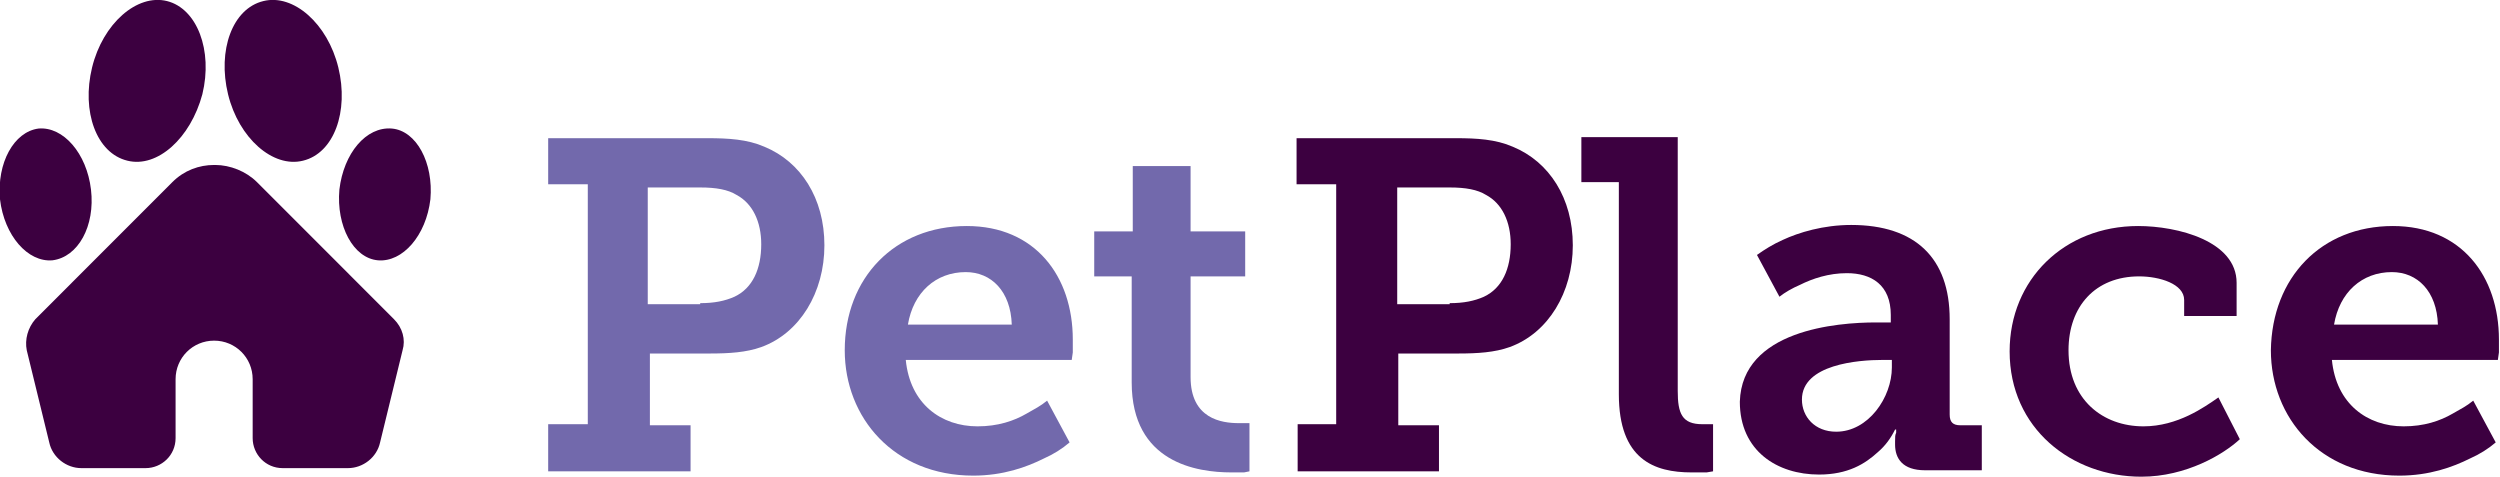
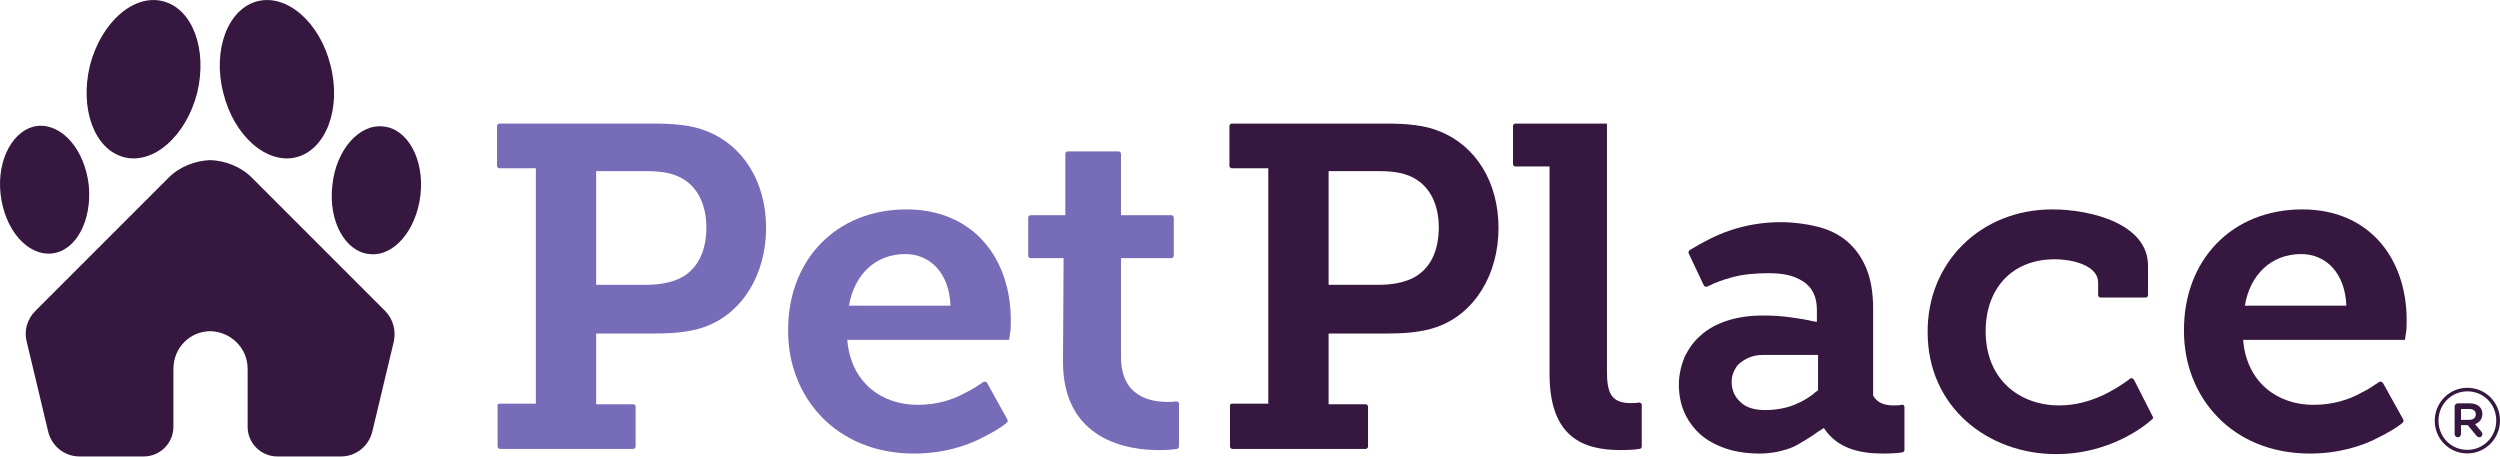
- <svg xmlns="http://www.w3.org/2000/svg" viewBox="0 0 236 45" fill="none">
-   <path d="M28.603 15.169C25.773 15.877 22.538 13.045 21.528 8.899C20.517 4.753 21.932 0.809 24.863 0.101C27.693 -0.607 30.927 2.225 31.938 6.371C32.949 10.517 31.534 14.461 28.603 15.169Z" fill="#3C0040" />
-   <path d="M35.677 24.573C33.352 24.371 31.735 21.337 32.038 17.899C32.443 14.461 34.565 11.933 36.991 12.135C39.316 12.337 40.933 15.371 40.63 18.809C40.225 22.247 38.002 24.775 35.677 24.573Z" fill="#3C0040" />
-   <path d="M16.272 17.191C17.384 16.079 18.799 15.573 20.214 15.573H20.315C21.73 15.573 23.246 16.18 24.256 17.191L37.194 30.135C38.002 30.944 38.305 32.056 38.002 33.067L35.88 41.764C35.576 43.18 34.263 44.191 32.847 44.191H26.682C25.065 44.191 23.852 42.876 23.852 41.359V35.798C23.852 33.775 22.235 32.157 20.214 32.157C18.192 32.157 16.575 33.775 16.575 35.798V41.359C16.575 42.977 15.261 44.191 13.745 44.191H7.681C6.266 44.191 4.952 43.18 4.649 41.764L2.526 33.067C2.324 32.056 2.627 30.944 3.335 30.135L16.272 17.191Z" fill="#3C0040" />
-   <path d="M12.027 15.169C9.096 14.461 7.681 10.517 8.692 6.371C9.702 2.225 12.937 -0.607 15.767 0.101C18.597 0.809 20.113 4.753 19.102 8.899C17.99 13.045 14.857 15.877 12.027 15.169Z" fill="#3C0040" />
-   <path d="M3.638 12.135C5.963 11.933 8.186 14.461 8.59 17.899C8.995 21.337 7.378 24.27 4.952 24.573C2.627 24.775 0.404 22.247 -0.001 18.809C-0.304 15.371 1.313 12.438 3.638 12.135Z" fill="#3C0040" />
-   <path d="M51.748 40.045H55.488V17.393H51.748V13.045H66.808C68.728 13.045 70.547 13.146 72.164 13.854C75.601 15.27 77.824 18.708 77.824 23.157C77.824 27.607 75.5 31.449 71.861 32.764C70.446 33.27 68.829 33.371 67.01 33.371H61.35V40.146H65.19V44.494H51.748V40.045ZM66.1 28.618C67.414 28.618 68.425 28.416 69.334 28.011C71.052 27.202 71.861 25.382 71.861 23.056C71.861 20.933 71.052 19.213 69.537 18.404C68.728 17.899 67.616 17.697 66.1 17.697H61.148V28.719H66.1V28.618Z" fill="#7269AC" />
-   <path d="M91.266 21.337C97.735 21.337 101.272 26.09 101.272 32.056C101.272 32.36 101.272 32.865 101.272 33.27L101.171 33.978H85.505C85.909 38.124 88.841 40.247 92.277 40.247C94.197 40.247 95.713 39.742 96.926 39.034C97.634 38.629 98.24 38.326 98.847 37.82L100.969 41.764C100.261 42.371 99.453 42.877 98.543 43.281C96.926 44.09 94.703 44.899 91.873 44.899C84.393 44.899 79.744 39.438 79.744 33.068C79.744 26.191 84.495 21.337 91.266 21.337ZM95.511 30.64C95.41 27.506 93.591 25.686 91.165 25.686C88.335 25.686 86.213 27.607 85.707 30.64H95.511Z" fill="#7269AC" />
-   <path d="M106.731 26.09H103.295V21.843H106.933V15.674H112.391V21.843H117.546V26.09H112.391V35.595C112.391 39.539 115.322 39.944 116.939 39.944C117.243 39.944 117.546 39.944 117.647 39.944H117.95V44.494L117.445 44.595C117.142 44.595 116.737 44.595 116.232 44.595C112.998 44.595 106.832 43.685 106.832 36.101V26.09H106.731Z" fill="#7269AC" />
-   <path d="M122.396 40.045H126.136V17.393H122.396V13.045H137.456C139.376 13.045 141.196 13.146 142.813 13.854C146.249 15.27 148.473 18.708 148.473 23.157C148.473 27.607 146.148 31.449 142.51 32.764C141.095 33.27 139.477 33.371 137.658 33.371H131.998V40.146H135.839V44.494H122.498V40.045H122.396ZM136.85 28.618C138.164 28.618 139.174 28.416 140.084 28.011C141.802 27.202 142.611 25.382 142.611 23.056C142.611 20.933 141.802 19.213 140.286 18.404C139.477 17.899 138.366 17.697 136.85 17.697H131.897V28.719H136.85V28.618Z" fill="#3C0040" />
-   <path d="M152.819 17.191H149.281V12.944H158.378V36.91C158.378 39.034 158.782 40.045 160.702 40.045C161.005 40.045 161.309 40.045 161.41 40.045H161.713V44.494L161.107 44.596C160.702 44.596 160.298 44.596 159.692 44.596C156.154 44.596 152.819 43.382 152.819 37.214V17.191Z" fill="#3C0040" />
-   <path d="M177.076 30.438H178.491V29.73C178.491 26.899 176.672 25.787 174.347 25.787C172.629 25.787 171.113 26.292 169.9 26.899C169.193 27.202 168.485 27.607 167.98 28.011L165.857 24.067C166.565 23.562 167.373 23.056 168.283 22.652C169.799 21.944 172.124 21.236 174.752 21.236C180.816 21.236 184.05 24.371 184.05 30.135V39.135C184.05 39.843 184.353 40.146 185.061 40.146H187.082V44.393H181.725C179.603 44.393 178.895 43.281 178.895 41.966V41.663C178.895 41.259 178.895 41.056 178.997 40.854C178.997 40.753 178.997 40.652 178.997 40.551H178.895C178.491 41.36 177.986 42.068 177.278 42.674C176.065 43.787 174.448 44.798 171.719 44.798C167.778 44.798 164.24 42.573 164.24 37.922C164.442 31.146 173.438 30.438 177.076 30.438ZM173.337 40.753C176.369 40.753 178.592 37.517 178.592 34.685V33.978H177.683C175.459 33.978 170.102 34.382 170.102 37.719C170.102 39.337 171.315 40.753 173.337 40.753Z" fill="#3C0040" />
-   <path d="M201.837 21.337C205.577 21.337 211.136 22.753 211.136 26.697V29.831H206.184V28.315C206.184 26.798 203.859 26.09 201.939 26.09C197.795 26.09 195.268 28.921 195.268 33.068C195.268 37.719 198.502 40.247 202.343 40.247C205.577 40.247 208.104 38.427 209.418 37.517L211.439 41.461C209.923 42.877 206.386 45 202.141 45C195.571 45 189.709 40.45 189.709 33.169C189.709 26.393 194.864 21.337 201.837 21.337Z" fill="#3C0040" />
-   <path d="M225.893 21.337C232.362 21.337 235.899 26.09 235.899 32.056C235.899 32.36 235.899 32.865 235.899 33.27L235.798 33.978H220.132C220.536 38.124 223.467 40.247 226.904 40.247C228.824 40.247 230.34 39.742 231.553 39.034C232.261 38.629 232.867 38.326 233.473 37.82L235.596 41.764C234.888 42.371 234.08 42.877 233.17 43.281C231.553 44.09 229.33 44.899 226.5 44.899C219.02 44.899 214.371 39.438 214.371 33.068C214.472 26.191 219.121 21.337 225.893 21.337ZM230.138 30.64C230.037 27.506 228.218 25.686 225.792 25.686C222.962 25.686 220.84 27.607 220.334 30.64H230.138Z" fill="#3C0040" />
+ <svg xmlns="http://www.w3.org/2000/svg" version="1.1" id="svg2" width="574.8" height="104.947" viewBox="0 0 574.8 104.947">
+   <defs id="defs6" />
+   <g id="g8" transform="matrix(1.333333,0,0,-1.333333,0,104.9467)">
+     <g id="g10" transform="scale(0.1)">
+       <path d="m 511.043,516 c -51,-13 -108,37 -126,111 -19,74 8,145 59,158 51,13 108,-37 126,-111 19,-74 -8,-145 -59,-158" style="fill:#36173f;fill-opacity:1;fill-rule:nonzero;stroke:none" id="path12" />
+       <path d="m 637.043,349 c -42,4 -71,57 -64,118 6,61 46,107 88,102 42,-4 71,-57 64,-118 -7,-61 -46,-107 -88,-102" style="fill:#36173f;fill-opacity:1;fill-rule:nonzero;stroke:none" id="path14" />
+       <path d="m 291.043,481 c 19,19 46,29 71,30 h 1 c 25,-1 52,-11 71,-30 l 230,-230 c 14,-14 19,-34 15,-53 l -37,-155 c -6,-25 -28,-43 -54,-43 h -110 c -28,0 -51,23 -51,51 v 100 c 0,36 -29,64 -64,65 -36,0 -64,-29 -64,-65 V 51 c 0,-28 -23,-51 -51,-51 h -111 c -26,0 -48,18 -54,43 l -37,155 c -5,19 1,39 15,53 l 230,230" style="fill:#36173f;fill-opacity:1;fill-rule:nonzero;stroke:none" id="path16" />
+       <path d="m 214.043,516 c -51,13 -77,83 -59,158 19,74 75,124 126,111 51,-13 77,-83 59,-158 -19,-74 -75,-124 -126,-111" style="fill:#36173f;fill-opacity:1;fill-rule:nonzero;stroke:none" id="path18" />
+       <path d="m 65.043,570 c 42,4 81,-41 88,-102 6,-61 -22,-114 -64,-118 -42,-4 -81,41 -88,102 -7,60 22,113 64,118" style="fill:#36173f;fill-opacity:1;fill-rule:nonzero;stroke:none" id="path20" />
+       <path d="m 861.043,91 h 63 v 406 h -63 c -2,0 -4,2 -4,4 v 69 c 0,2 2,4 4,4 h 264.997 c 34,0 67,-2 95,-14 61,-25 100,-87 100,-166 0,-80 -41,-148 -107,-171 -26,-9 -55,-11 -86,-11 h -100 V 90 h 64 c 2,0 4,-2 4,-4 V 17 c 0,-2 -2,-4 -4,-4 H 862.043 c -2,0 -4,2 -4,4 v 69 c -1,3 1,5 3,5 m 253.997,205 c 23,0 42,4 57,11 31,15 46,47 46,88 0,39 -15,69 -41,84 -15,9 -35,13 -61,13 h -88 V 296 h 87 v 0" style="fill:#776cb7;fill-opacity:1;fill-rule:nonzero;stroke:none" id="path22" />
+       <path d="m 1563.04,426 c 116,0 180,-85 180,-191 0,-6 0,-14 -1,-21 l -2,-13 h -279 c 6,-74 60,-112 121,-112 34,0 62,9 83,21 11,5 21,12 30,18 2,2 5,1 7,-1 l 35,-63 c 1,-2 1,-4 -1,-6 -11,-9 -25,-17 -41,-25 -28,-15 -69,-28 -119,-28 -134,0 -217,97 -217,211 -1,123 83,210 204,210 m 76,-166 c -2,56 -35,89 -78,89 -51,0 -88,-35 -97,-89 h 175" style="fill:#776cb7;fill-opacity:1;fill-rule:nonzero;stroke:none" id="path24" />
+       <path d="m 1834.04,342 h -57 c -2,0 -4,2 -4,4 v 66 c 0,2 2,4 4,4 h 60 v 106 c 0,2 2,4 4,4 h 88 c 2,0 4,-2 4,-4 V 416 h 87 c 2,0 4,-2 4,-4 v -66 c 0,-2 -2,-4 -4,-4 h -87 V 172 c 0,-70 52,-78 81,-78 3,0 9,0 14,1 3,0 5,-2 5,-4 V 17 c 0,-2 -2,-4 -4,-4 -5,-1 -15,-2 -27,-2 -57,-1 -169,17 -169,152 l 1,179 v 0" style="fill:#776cb7;fill-opacity:1;fill-rule:nonzero;stroke:none" id="path26" />
+       <path d="m 2124.04,91 h 63 v 406 h -63 c -2,0 -4,2 -4,4 v 69 c 0,2 2,4 4,4 h 265 c 34,0 67,-2 95,-14 61,-25 100,-87 100,-166 0,-80 -41,-148 -107,-171 -26,-9 -55,-11 -86,-11 h -100 V 90 h 64 c 2,0 4,-2 4,-4 V 17 c 0,-2 -2,-4 -4,-4 h -230 c -2,0 -4,2 -4,4 v 69 c -1,3 1,5 3,5 m 254,205 c 23,0 42,4 57,11 31,15 46,47 46,88 0,39 -15,69 -41,84 -15,9 -35,13 -61,13 h -88 V 296 h 87 v 0" style="fill:#36173f;fill-opacity:1;fill-rule:nonzero;stroke:none" id="path28" />
+       <path d="m 2671.04,500 h -58 c -2,0 -4,2 -4,4 v 66 c 0,2 2,4 4,4 h 158 V 147 c 0,-37 7,-55 41,-55 3,0 10,0 14,1 3,0 5,-2 5,-4 V 17 c 0,-2 -2,-4 -4,-4 -6,-1 -17,-2 -32,-2 -64,0 -123,21 -123,131 v 358 h -1 v 0" style="fill:#36173f;fill-opacity:1;fill-rule:nonzero;stroke:none" id="path30" />
+       <path d="m 3539.04,426 c 67,0 165,-25 165,-97 v -51 c 0,-2 -2,-4 -4,-4 h -78 c -2,0 -4,2 -4,4 v 22 c 0,28 -41,40 -75,40 -74,0 -119,-51 -119,-124 0,-83 58,-128 127,-128 54,0 98,28 122,46 2,2 5,1 7,-2 l 32,-63 c 1,-2 1,-4 -1,-5 -29,-26 -89,-60 -165,-60 -118,0 -222,81 -222,210 -1,120 91,212 215,212" style="fill:#36173f;fill-opacity:1;fill-rule:nonzero;stroke:none" id="path32" />
+       <path d="m 3970.04,426 c 116,0 180,-85 180,-191 0,-6 0,-14 -1,-21 l -2,-13 h -279 c 6,-74 60,-112 121,-112 34,0 62,9 83,21 11,5 21,12 30,18 2,2 5,1 7,-1 l 35,-63 c 1,-2 1,-4 -1,-6 -11,-9 -25,-17 -41,-25 -28,-15 -69,-28 -119,-28 -134,0 -217,97 -217,211 -1,123 83,210 204,210 m 76,-166 c -2,56 -35,89 -78,89 -51,0 -88,-35 -97,-89 h 175" style="fill:#36173f;fill-opacity:1;fill-rule:nonzero;stroke:none" id="path34" />
+       <path d="m 3265.04,88 c -18,0 -29,6 -35,17 v 150 c 0,27 -4,51 -12,70 -8,19 -19,34 -33,46 -14,12 -31,20 -50,25 -20,5 -42,8 -65,8 -30,0 -59,-5 -86,-14 -24,-8 -47,-20 -70,-34 -2,-1 -3,-4 -2,-6 l 26,-55 c 1,-2 4,-3 6,-2 14,7 28,12 43,16 18,5 40,7 63,7 12,0 23,-1 32,-3 10,-2 19,-6 27,-11 8,-5 14,-12 18,-20 4,-8 6,-18 6,-29 v -21 l -6,1 c -12,3 -26,5 -40,7 -14,2 -30,3 -47,3 -23,0 -44,-3 -62,-9 -18,-6 -33,-14 -45,-25 -12,-10 -21,-23 -28,-37 -6,-15 -10,-31 -10,-48 0,-17 3,-33 9,-47 6,-14 15,-27 27,-38 12,-11 27,-19 44,-25 17,-6 38,-9 60,-9 9,0 17,1 24,2 7,1 14,3 21,5 7,2 14,5 21,9 7,4 15,9 23,14 l 10,7 11,7 c 23,-35 61,-44 102,-44 16,0 27,1 33,2 2,0 4,2 4,4 v 74 c 0,3 -2,5 -5,4 -4,-1 -10,-1 -14,-1 m -171,1 c -15,-6 -32,-9 -51,-9 -19,0 -33,5 -42,14 -10,9 -15,21 -15,35 0,8 2,14 5,20 3,6 7,11 12,14 5,4 11,7 17,9 6,2 12,3 19,3 h 96 v -61 l -3,-2 c -10,-9 -23,-17 -38,-23" style="fill:#36173f;fill-opacity:1;fill-rule:nonzero;stroke:none" id="path36" />
+       <path d="m 4257.63,63.098 c 7.45,0 11.65,3.879 11.65,9.383 0,6.137 -4.2,9.375 -11.65,9.375 h -13.89 V 63.098 Z m -24.89,22.957 c 0,2.914 2.27,5.504 5.5,5.504 h 20.37 c 12.61,0 21.98,-6.148 21.98,-18.113 0,-8.73 -4.84,-14.879 -12.61,-17.785 l 10.99,-12.938 c 1.31,-1.617 1.62,-2.906 1.62,-4.199 0,-2.914 -2.26,-5.496 -5.17,-5.496 -2.26,0 -3.88,1.289 -5.18,2.906 l -14.87,18.113 h -11.63 V 38.848 c 0,-3.238 -2.59,-5.82 -5.5,-5.82 -3.23,0 -5.5,2.582 -5.5,5.82 z m 71.78,-24.25 v 0.328 c 0,27.477 -21.34,50.121 -49.79,50.121 -28.14,0 -49.79,-22.965 -49.79,-50.449 v -0.324 c 0,-27.488 21.34,-50.121 49.79,-50.121 28.14,0 49.79,22.957 49.79,50.445 z m -106.05,-0.324 v 0.324 c 0,30.719 24.89,56.59 56.26,56.59 31.69,0 56.26,-25.547 56.26,-56.262 v -0.328 c 0,-30.715 -24.89,-56.594 -56.26,-56.594 -31.69,0 -56.26,25.547 -56.26,56.27" style="fill:#36173f;fill-opacity:1;fill-rule:nonzero;stroke:none" id="path38" />
+     </g>
+   </g>
</svg>
